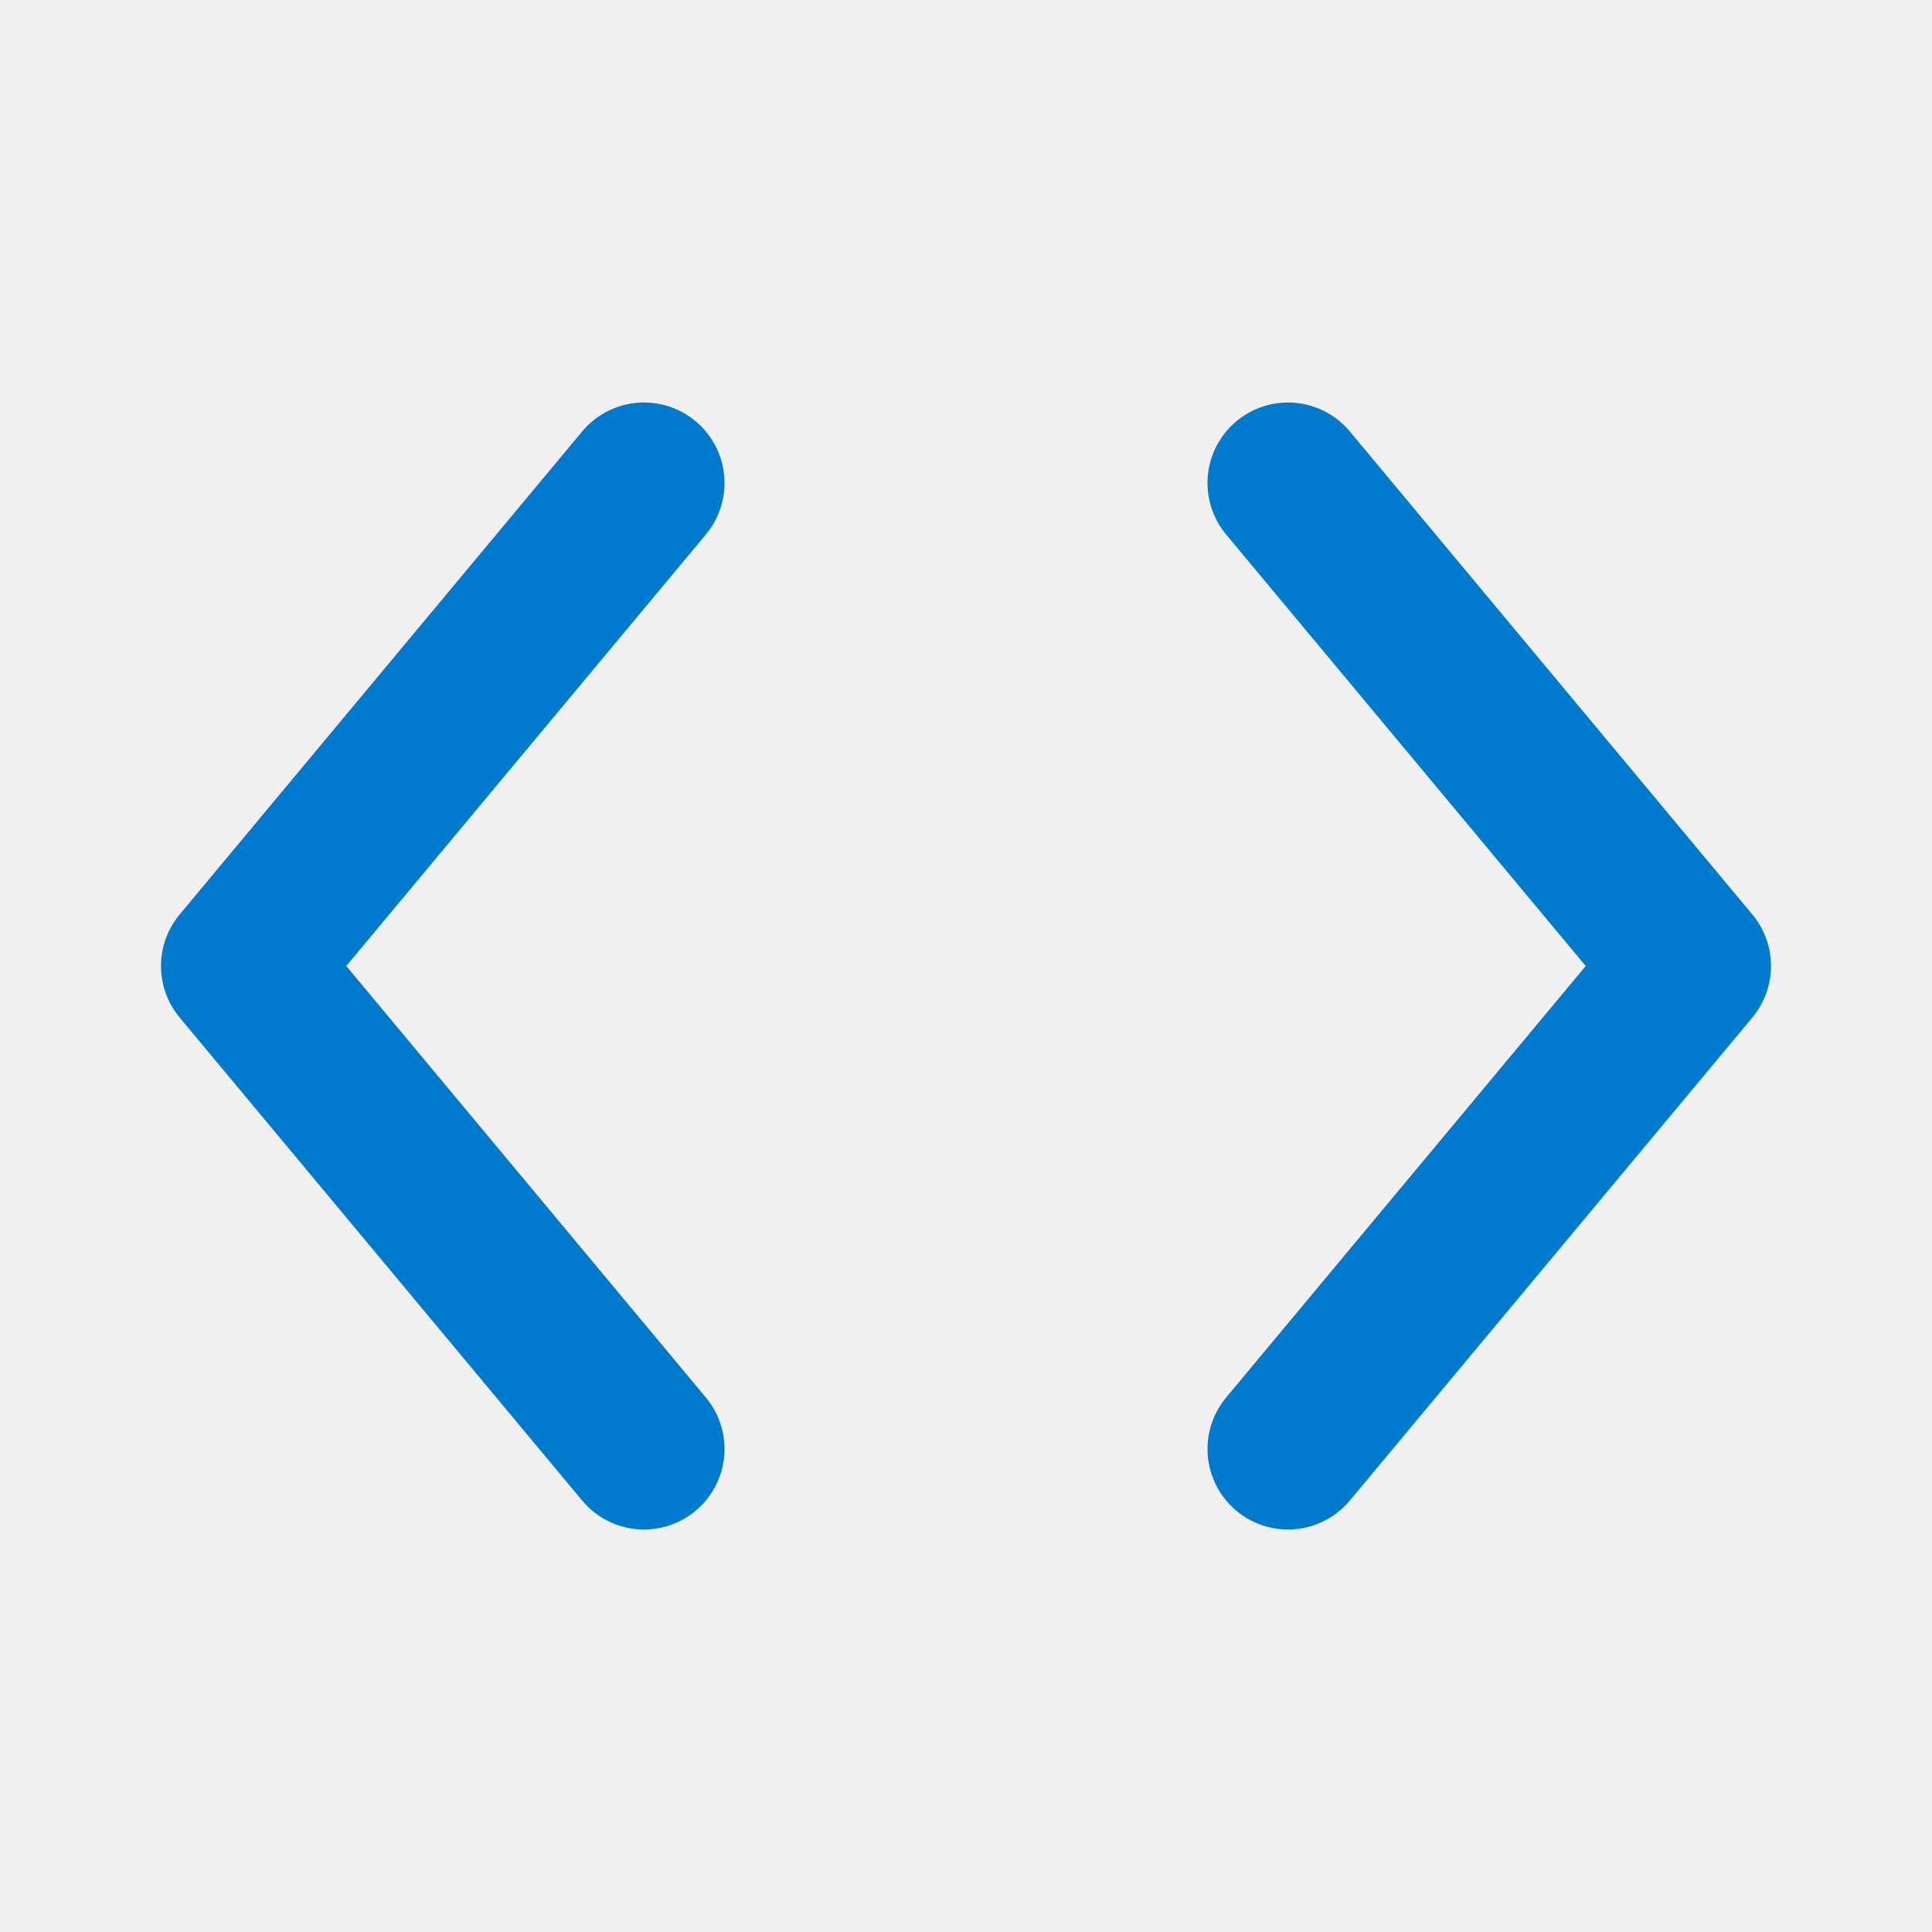
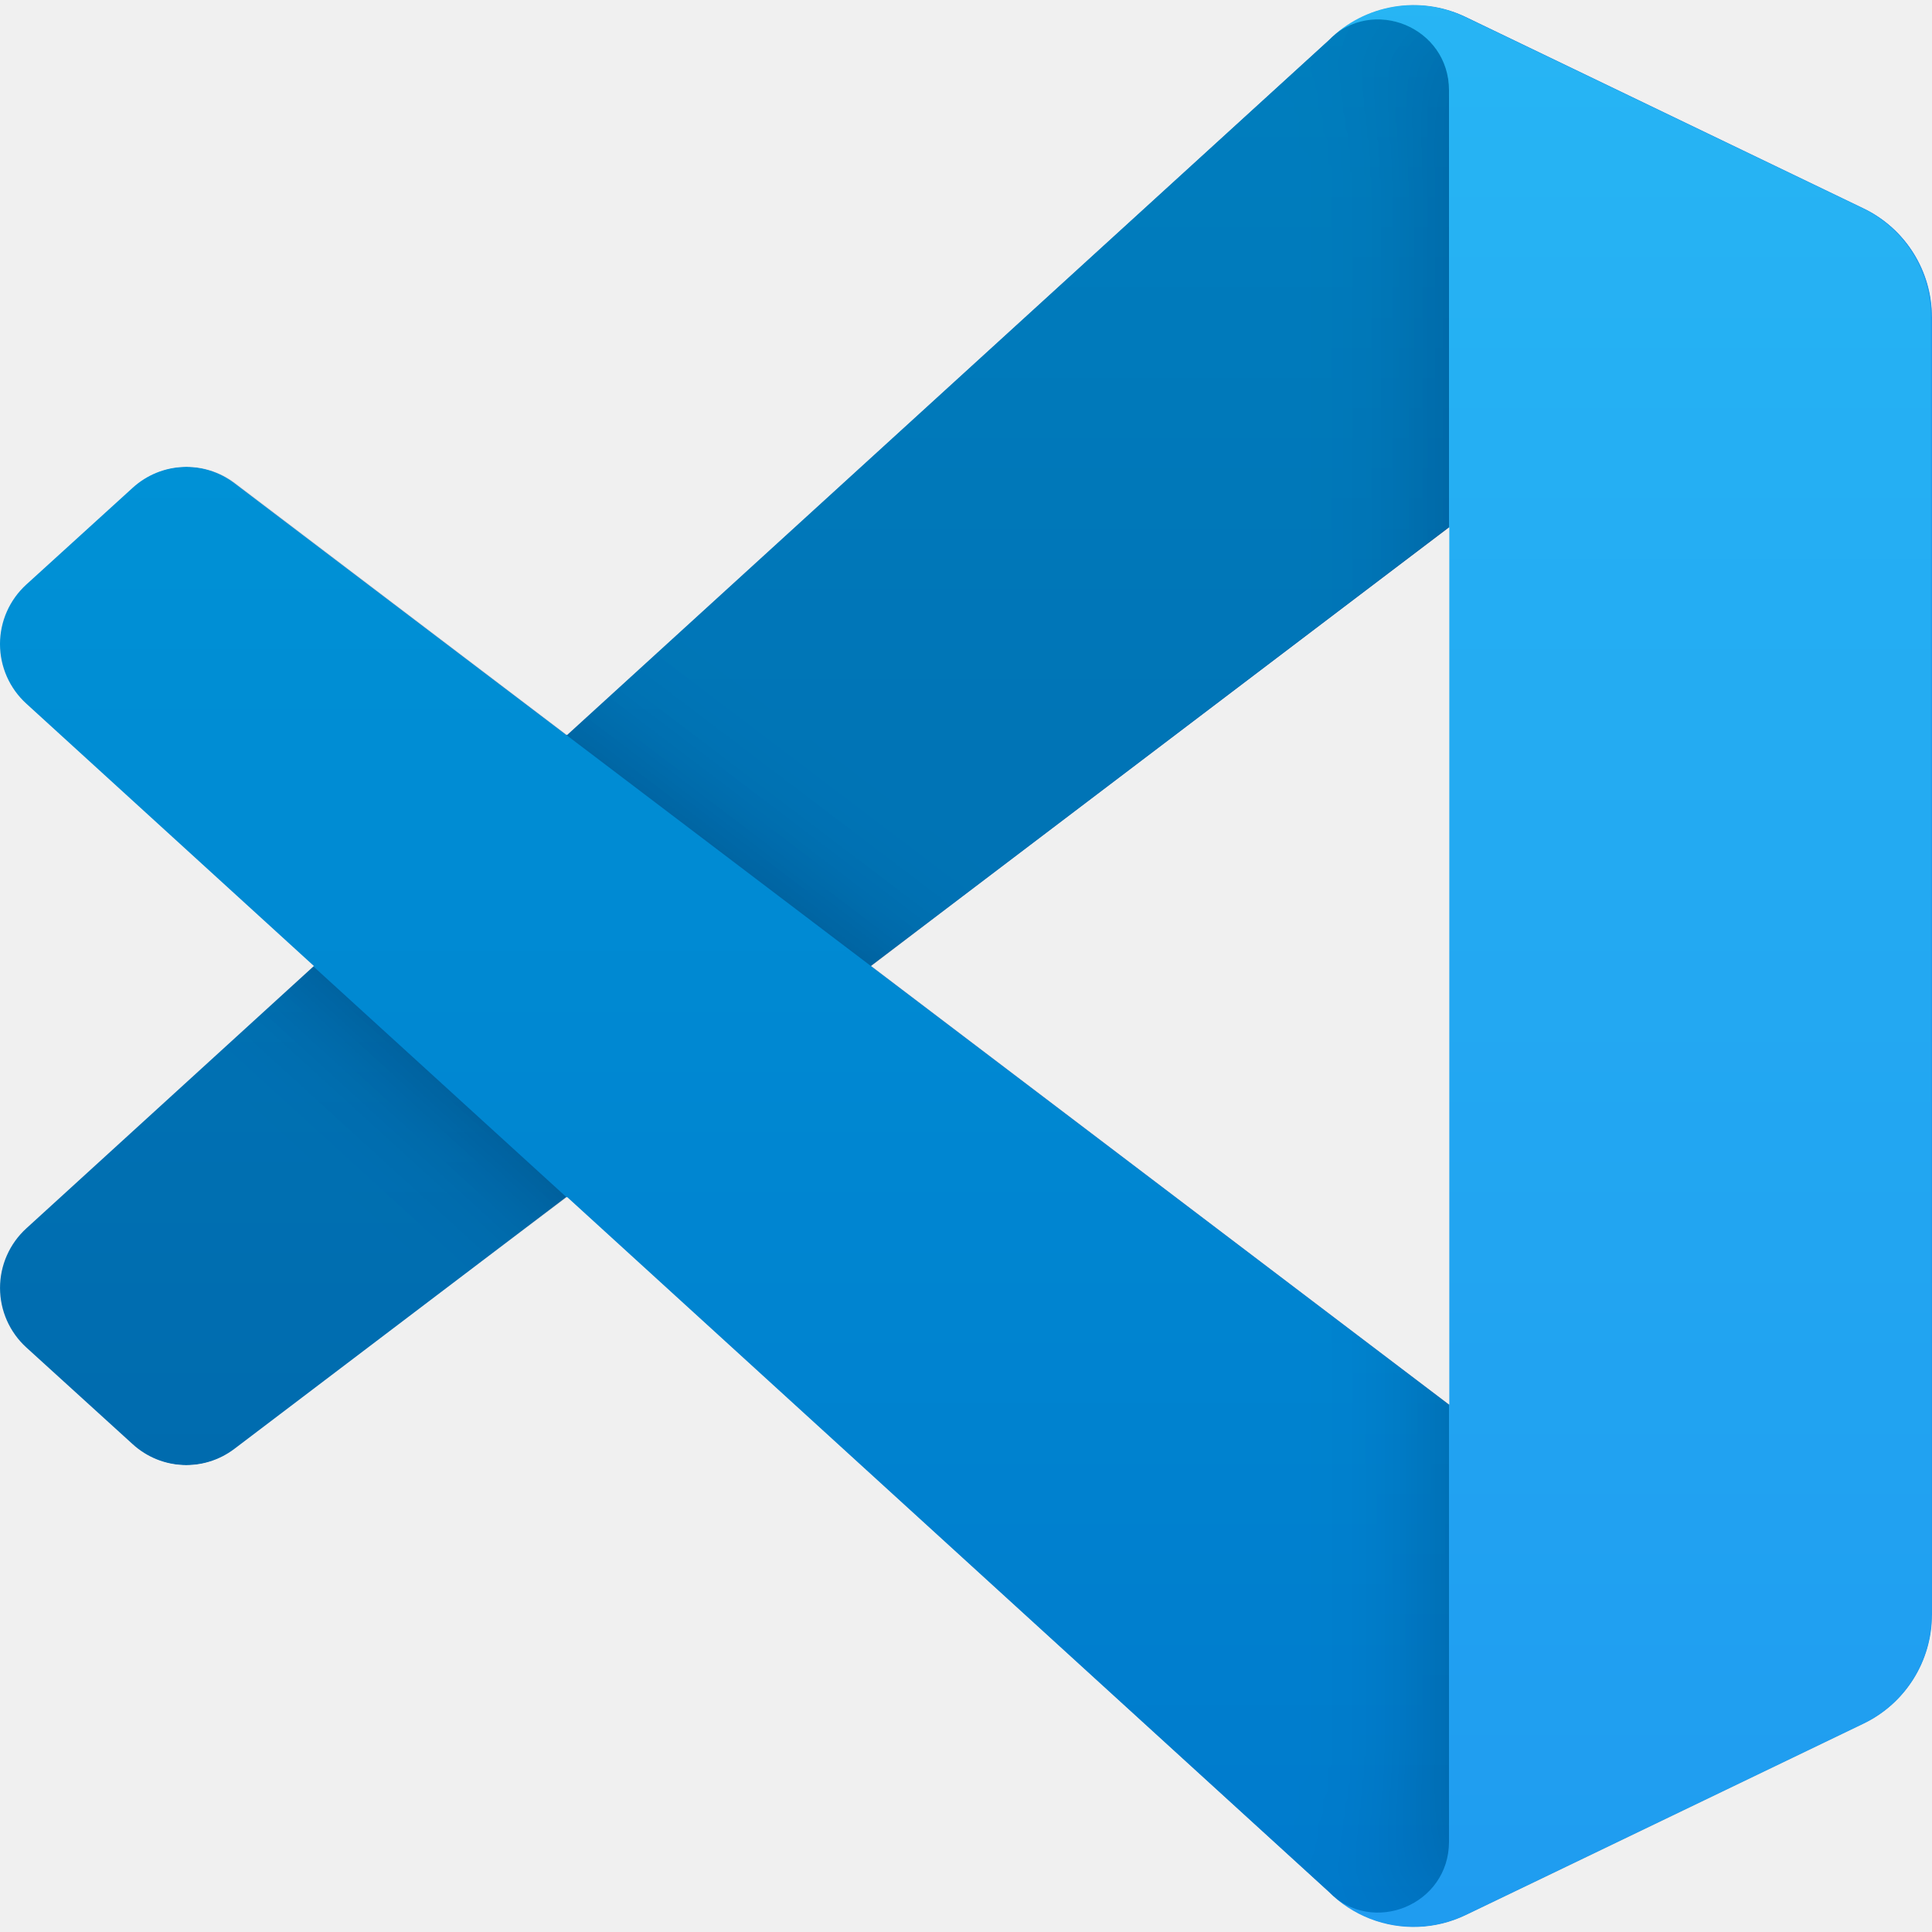
- <svg xmlns="http://www.w3.org/2000/svg" fill="none" stroke="#007ACC" stroke-width="2" stroke-linecap="round" stroke-linejoin="round" role="img" viewBox="0 0 24 24">
-   <path d="M8 6 3 12l5 6M16 6l5 6-5 6" />
+ <svg xmlns="http://www.w3.org/2000/svg" viewBox="0 0 128 128">
+   <mask id="a" width="128" height="128" x="0" y="0" maskUnits="userSpaceOnUse" style="mask-type:alpha">
+     <path fill="#fff" fill-rule="evenodd" d="M90.767 127.126a7.968 7.968 0 0 0 6.35-.244l26.353-12.681a8 8 0 0 0 4.53-7.209V21.009a8 8 0 0 0-4.53-7.21L97.117 1.12a7.97 7.97 0 0 0-9.093 1.548l-50.45 46.026L15.6 32.013a5.328 5.328 0 0 0-6.807.302l-7.048 6.411a5.335 5.335 0 0 0-.006 7.888L20.796 64 1.74 81.387a5.336 5.336 0 0 0 .006 7.887l7.048 6.411a5.327 5.327 0 0 0 6.807.303l21.974-16.68 50.45 46.025a7.96 7.96 0 0 0 2.743 1.793Zm5.252-92.183L57.74 64l38.28 29.058V34.943Z" clip-rule="evenodd" />
+   </mask>
+   <g mask="url(#a)">
+     <path fill="#0065A9" d="M123.471 13.82 97.097 1.12A7.973 7.973 0 0 0 88 2.668L1.662 81.387a5.333 5.333 0 0 0 .006 7.887l7.052 6.411a5.333 5.333 0 0 0 6.811.303l103.971-78.875c3.488-2.646 8.498-.158 8.498 4.22v-.306a8.001 8.001 0 0 0-4.529-7.208Z" />
+     <g filter="url(#b)">
+       <path fill="#007ACC" d="m123.471 114.181-26.374 12.698A7.973 7.973 0 0 1 88 125.333L1.662 46.613a5.333 5.333 0 0 1 .006-7.887l7.052-6.411a5.333 5.333 0 0 1 6.811-.303l103.971 78.874c3.488 2.647 8.498.159 8.498-4.219v.306a8.001 8.001 0 0 1-4.529 7.208Z" />
+     </g>
+     <g filter="url(#c)">
+       <path fill="#1F9CF0" d="M97.098 126.882A7.977 7.977 0 0 1 88 125.333c2.952 2.952 8 .861 8-3.314V5.98c0-4.175-5.048-6.266-8-3.313a7.977 7.977 0 0 1 9.098-1.549L123.467 13.8A8 8 0 0 1 128 21.01v85.982a8 8 0 0 1-4.533 7.21l-26.369 12.681Z" />
+     </g>
+     <path fill="url(#d)" fill-rule="evenodd" d="M90.69 127.126a7.968 7.968 0 0 0 6.349-.244l26.353-12.681a8 8 0 0 0 4.53-7.21V21.009a8 8 0 0 0-4.53-7.21L97.039 1.12a7.97 7.97 0 0 0-9.093 1.548l-50.45 46.026-21.974-16.68a5.328 5.328 0 0 0-6.807.302l-7.048 6.411a5.336 5.336 0 0 0-.006 7.888L20.718 64 1.662 81.386a5.335 5.335 0 0 0 .006 7.888l7.048 6.411a5.328 5.328 0 0 0 6.807.303l21.975-16.681 50.45 46.026a7.959 7.959 0 0 0 2.742 1.793Zm5.252-92.184L57.662 64l38.28 29.057V34.943Z" clip-rule="evenodd" opacity="0.25" style="mix-blend-mode:overlay" />
+   </g>
+   <defs>
+     <filter id="b" width="144.744" height="113.408" x="-8.411" y="22.594" color-interpolation-filters="sRGB" filterUnits="userSpaceOnUse">
+       <feFlood flood-opacity="0" result="BackgroundImageFix" />
+       <feColorMatrix in="SourceAlpha" result="hardAlpha" values="0 0 0 0 0 0 0 0 0 0 0 0 0 0 0 0 0 0 127 0" />
+       <feOffset />
+       <feGaussianBlur stdDeviation="4.167" />
+       <feColorMatrix values="0 0 0 0 0 0 0 0 0 0 0 0 0 0 0 0 0 0 0.25 0" />
+       <feBlend in2="BackgroundImageFix" mode="overlay" result="effect1_dropShadow_1_36" />
+       <feBlend in="SourceGraphic" in2="effect1_dropShadow_1_36" result="shape" />
+     </filter>
+     <filter id="c" width="56.667" height="144.007" x="79.667" y="-8.004" color-interpolation-filters="sRGB" filterUnits="userSpaceOnUse">
+       <feFlood flood-opacity="0" result="BackgroundImageFix" />
+       <feColorMatrix in="SourceAlpha" result="hardAlpha" values="0 0 0 0 0 0 0 0 0 0 0 0 0 0 0 0 0 0 127 0" />
+       <feOffset />
+       <feGaussianBlur stdDeviation="4.167" />
+       <feColorMatrix values="0 0 0 0 0 0 0 0 0 0 0 0 0 0 0 0 0 0 0.25 0" />
+       <feBlend in2="BackgroundImageFix" mode="overlay" result="effect1_dropShadow_1_36" />
+       <feBlend in="SourceGraphic" in2="effect1_dropShadow_1_36" result="shape" />
+     </filter>
+     <linearGradient id="d" x1="63.922" x2="63.922" y1="0.33" y2="127.67" gradientUnits="userSpaceOnUse">
+       <stop stop-color="#fff" />
+       <stop offset="1" stop-color="#fff" stop-opacity="0" />
+     </linearGradient>
+   </defs>
</svg>
